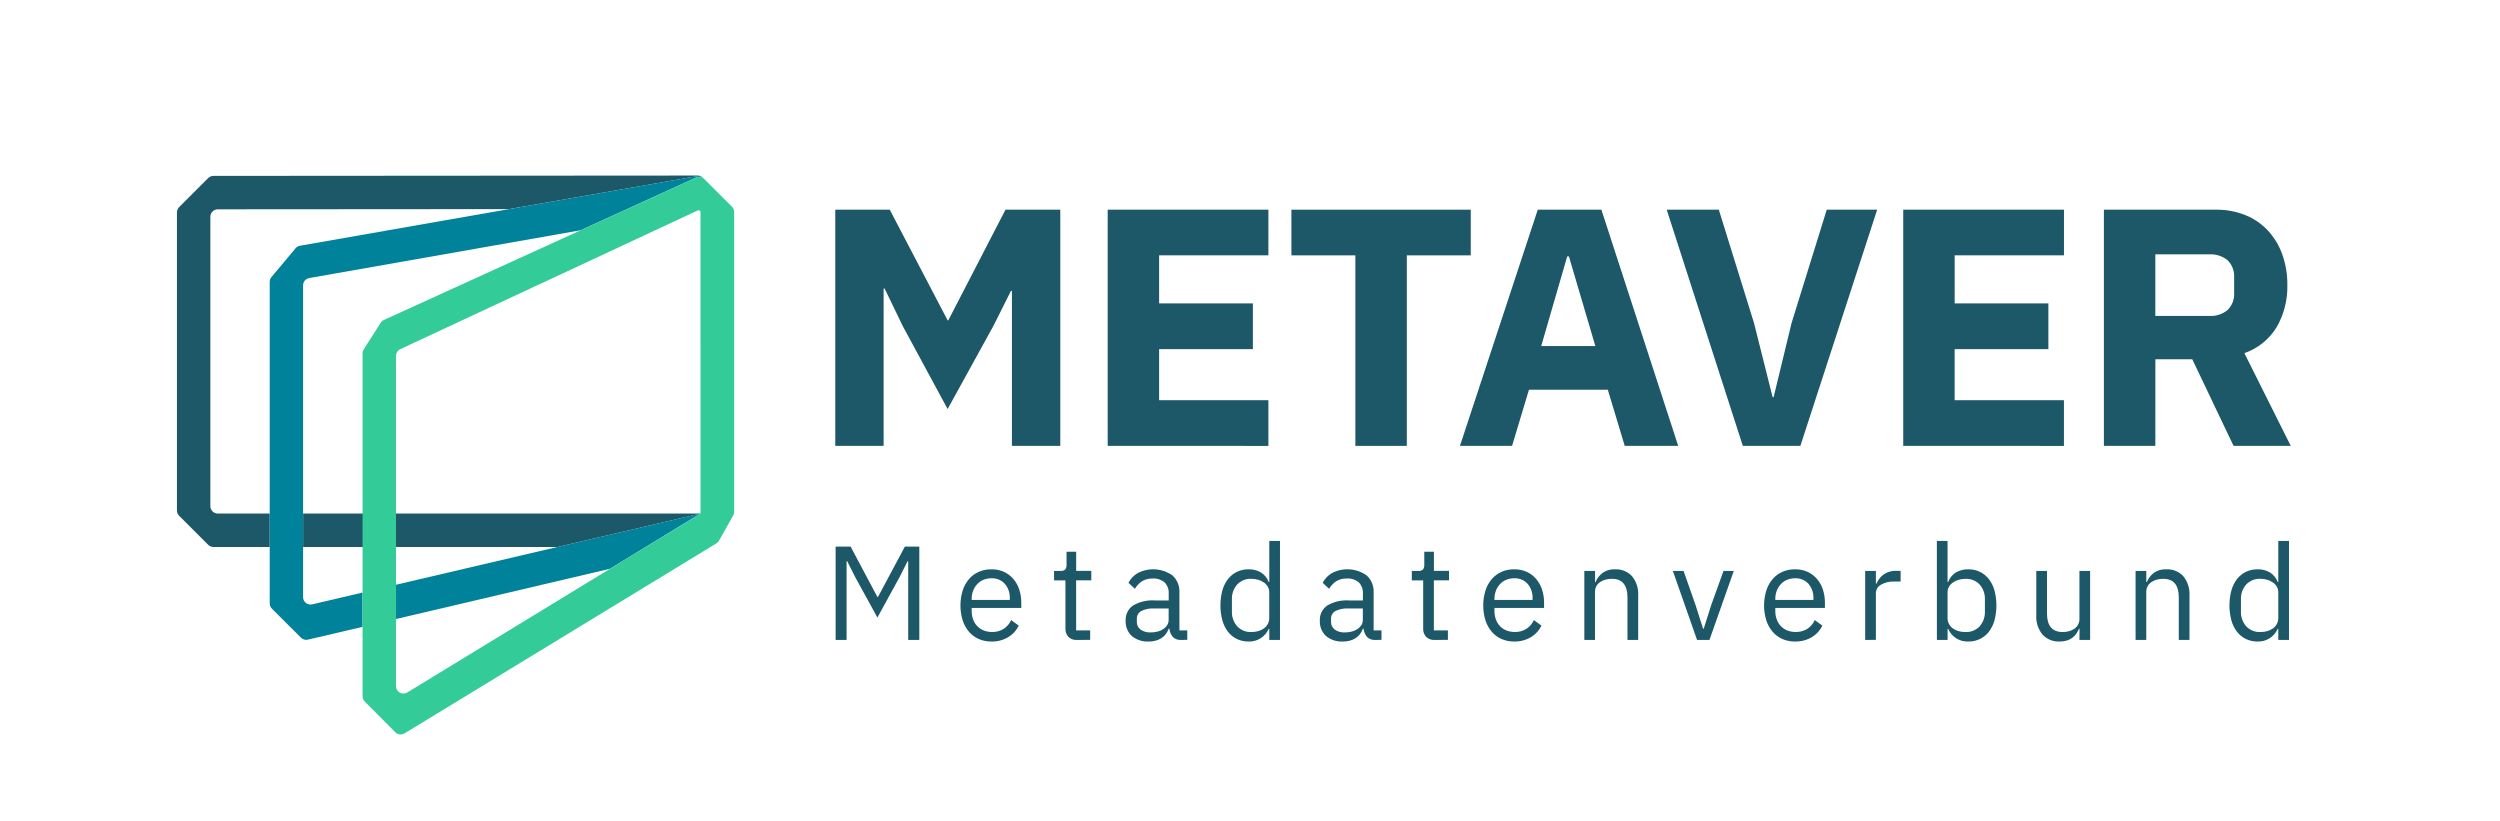
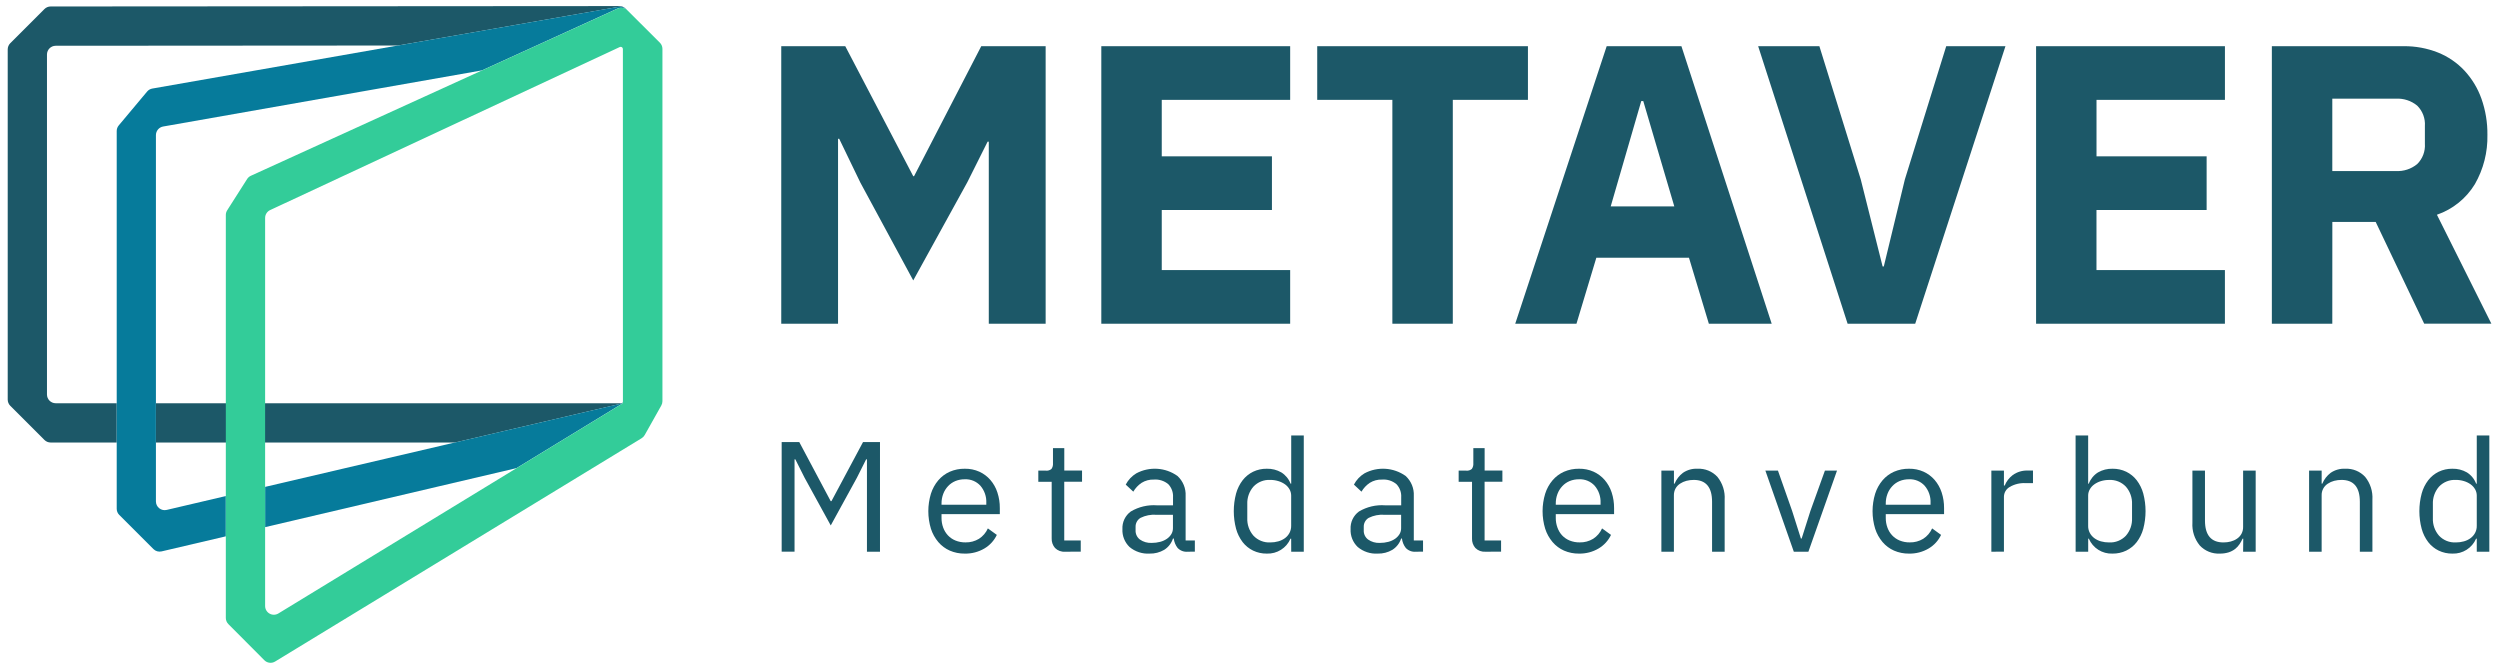
- <svg xmlns="http://www.w3.org/2000/svg" id="Logo" viewBox="0 0 190.76 62.642">
-   <path d="M53.32,39.187H23.13v2.551H42.539l10.8-2.526c.086-.029.107-.069.11-.121A.119.119,0,0,1,53.32,39.187Z" fill="#1c5868" />
-   <path d="M53.627,13.56a.565.565,0,0,0-.4-.165l-36.941.026a.57.57,0,0,0-.4.166l-2.219,2.219a.57.57,0,0,0-.166.4V38.952a.569.569,0,0,0,.166.4l2.219,2.219a.57.57,0,0,0,.4.166h4.293V39.187H16.618a.567.567,0,0,1-.567-.567V16.539a.567.567,0,0,1,.567-.567l22.223-.016,14.331-2.511a.57.57,0,0,1,.5.157l.395.392h0Z" fill="#1c5868" />
-   <path d="M53.453,39.107v-.016a.124.124,0,0,1-.015.042C53.441,39.123,53.453,39.118,53.453,39.107Z" fill="#00829b" />
-   <path d="M30.217,44.618v2.615L46.541,43.4l6.844-4.176c.022-.013.023-.041.035-.062a.175.175,0,0,1-.077.046Z" fill="#00829b" />
-   <path d="M53.67,13.6a.57.57,0,0,0-.5-.157L22.891,18.751a.563.563,0,0,0-.337.194l-1.843,2.2a.569.569,0,0,0-.132.364V46.04a.566.566,0,0,0,.166.4l2.218,2.217a.565.565,0,0,0,.53.151l4.172-.978V45.214l-3.839.9a.567.567,0,0,1-.7-.552V21.775a.568.568,0,0,1,.469-.559L44.3,17.57l8.8-4.013a.566.566,0,0,1,.634.114Z" fill="#00829b" />
-   <path d="M55.845,15.764l-2.1-2.093a.568.568,0,0,0-.635-.114L29.291,24.415a.565.565,0,0,0-.243.211l-1.294,2.031a.568.568,0,0,0-.089.3V53.13a.566.566,0,0,0,.166.4l2.336,2.345a.566.566,0,0,0,.7.084l23.8-14.5a.564.564,0,0,0,.2-.207l1.079-1.92a.563.563,0,0,0,.073-.278V16.166A.568.568,0,0,0,55.845,15.764ZM53.453,39.107a.142.142,0,0,1-.068.121L31.079,52.838a.566.566,0,0,1-.862-.483v-25.2a.566.566,0,0,1,.327-.514L53.251,16.053a.142.142,0,0,1,.2.129Z" fill="#3c9" />
-   <path d="M77.213,22.2h-.077l-1.317,2.634-3.512,6.377-3.434-6.352L67.5,22.016h-.077V34.023H63.735V16h4.157l4.415,8.443h.052L76.723,16h4.182V34.023H77.213Z" fill="#1c5868" />
-   <path d="M84.52,34.023V16H96.784v3.485H88.445v3.667H95.6v3.486H88.445v3.9h8.339v3.486Z" fill="#1c5868" />
-   <path d="M107.345,19.485V34.023H103.42V19.485H98.54V16h13.684v3.485Z" fill="#1c5868" />
-   <path d="M123.974,34.023l-1.292-4.287h-6.015l-1.291,4.287H111.4L117.338,16h4.854l5.862,18.023Zm-4.26-14.46h-.13L117.6,26.405h4.131Z" fill="#1c5868" />
-   <path d="M132.985,34.023,127.176,16h3.976l2.686,8.649,1.42,5.655h.077l1.369-5.655L139.389,16h3.847l-5.861,18.023Z" fill="#1c5868" />
-   <path d="M145.224,34.023V16h12.265v3.485h-8.34v3.667H156.3v3.486h-7.153v3.9h8.34v3.486Z" fill="#1c5868" />
-   <path d="M164.461,34.023h-3.925V16h8.547a5.877,5.877,0,0,1,2.246.413,4.823,4.823,0,0,1,1.717,1.175,5.293,5.293,0,0,1,1.1,1.82,6.8,6.8,0,0,1,.388,2.35,6.154,6.154,0,0,1-.813,3.2,4.666,4.666,0,0,1-2.466,1.988l3.537,7.075h-4.363l-3.151-6.61h-2.814Zm4.131-9.916a1.992,1.992,0,0,0,1.382-.452,1.693,1.693,0,0,0,.5-1.329V21.189a1.7,1.7,0,0,0-.5-1.329,2,2,0,0,0-1.382-.452h-4.131v4.7Z" fill="#1c5868" />
-   <path d="M69.3,42.828h-.051l-.6,1.194-1.7,3.1-1.7-3.1-.6-1.194h-.051v6h-.836V41.706h1.142l2.041,3.837h.051l2.051-3.837h1.1v7.123H69.3Z" fill="#1c5868" />
-   <path d="M75.653,48.951a2.362,2.362,0,0,1-.974-.194,2.1,2.1,0,0,1-.746-.556,2.556,2.556,0,0,1-.479-.867,3.921,3.921,0,0,1,0-2.271,2.542,2.542,0,0,1,.479-.872,2.116,2.116,0,0,1,.746-.557,2.362,2.362,0,0,1,.974-.194,2.235,2.235,0,0,1,.949.193,2.1,2.1,0,0,1,.714.535,2.364,2.364,0,0,1,.454.808A3.174,3.174,0,0,1,77.929,46v.387H74.143v.244a1.812,1.812,0,0,0,.107.628,1.49,1.49,0,0,0,.306.505,1.392,1.392,0,0,0,.49.337,1.674,1.674,0,0,0,.658.122,1.61,1.61,0,0,0,.873-.234,1.542,1.542,0,0,0,.576-.674l.582.422a2.037,2.037,0,0,1-.8.878A2.414,2.414,0,0,1,75.653,48.951Zm0-4.826a1.567,1.567,0,0,0-.612.116,1.367,1.367,0,0,0-.475.33,1.519,1.519,0,0,0-.311.5,1.727,1.727,0,0,0-.112.634v.071h2.908v-.112a1.6,1.6,0,0,0-.383-1.121A1.3,1.3,0,0,0,75.653,44.125Z" fill="#1c5868" />
-   <path d="M82.164,48.829a.834.834,0,0,1-.648-.24.89.89,0,0,1-.219-.626V44.288h-.868v-.725h.49a.476.476,0,0,0,.362-.107.555.555,0,0,0,.1-.372V42.1h.735v1.459h1.153v.725H82.113V48.1h1.071v.725Z" fill="#1c5868" />
-   <path d="M90.134,48.829a.8.8,0,0,1-.659-.245,1.225,1.225,0,0,1-.25-.613h-.051a1.369,1.369,0,0,1-.571.736,1.78,1.78,0,0,1-.949.244,1.853,1.853,0,0,1-1.3-.428,1.508,1.508,0,0,1-.463-1.164,1.329,1.329,0,0,1,.545-1.143,2.908,2.908,0,0,1,1.7-.4h1.041V45.3a1.135,1.135,0,0,0-.306-.856,1.307,1.307,0,0,0-.939-.3,1.413,1.413,0,0,0-.8.214,1.758,1.758,0,0,0-.535.571l-.491-.459a1.861,1.861,0,0,1,.684-.729,2.543,2.543,0,0,1,2.674.167,1.647,1.647,0,0,1,.531,1.3V48.1h.6v.725Zm-2.348-.572a2.1,2.1,0,0,0,.562-.071,1.4,1.4,0,0,0,.438-.2,1,1,0,0,0,.286-.307.728.728,0,0,0,.1-.377V46.43H88.093a1.985,1.985,0,0,0-1.026.2.662.662,0,0,0-.322.592v.215a.714.714,0,0,0,.281.6A1.223,1.223,0,0,0,87.786,48.257Z" fill="#1c5868" />
-   <path d="M96.849,47.981h-.042a1.608,1.608,0,0,1-1.541.97,2,2,0,0,1-.887-.194,1.918,1.918,0,0,1-.679-.55,2.543,2.543,0,0,1-.429-.869,4.484,4.484,0,0,1,0-2.285,2.529,2.529,0,0,1,.429-.868,1.943,1.943,0,0,1,.679-.551,2,2,0,0,1,.887-.194,1.793,1.793,0,0,1,.944.238,1.48,1.48,0,0,1,.6.733h.042V41.277h.816v7.552h-.816Zm-1.358.245a1.886,1.886,0,0,0,.525-.071,1.338,1.338,0,0,0,.434-.21,1.018,1.018,0,0,0,.291-.339.954.954,0,0,0,.108-.456V45.18a.819.819,0,0,0-.108-.405,1,1,0,0,0-.291-.322,1.5,1.5,0,0,0-.434-.211,1.782,1.782,0,0,0-.525-.076A1.4,1.4,0,0,0,94.4,44.6a1.631,1.631,0,0,0-.4,1.144v.9a1.631,1.631,0,0,0,.4,1.144A1.4,1.4,0,0,0,95.491,48.226Z" fill="#1c5868" />
-   <path d="M104.951,48.829a.8.8,0,0,1-.658-.245,1.216,1.216,0,0,1-.25-.613h-.051a1.37,1.37,0,0,1-.572.736,1.774,1.774,0,0,1-.948.244,1.849,1.849,0,0,1-1.3-.428,1.505,1.505,0,0,1-.464-1.164,1.33,1.33,0,0,1,.546-1.143,2.9,2.9,0,0,1,1.7-.4h1.041V45.3a1.132,1.132,0,0,0-.307-.856,1.3,1.3,0,0,0-.938-.3,1.416,1.416,0,0,0-.8.214,1.769,1.769,0,0,0-.535.571l-.49-.459a1.858,1.858,0,0,1,.683-.729,2.544,2.544,0,0,1,2.674.167,1.647,1.647,0,0,1,.531,1.3V48.1h.6v.725Zm-2.348-.572a2.108,2.108,0,0,0,.562-.071,1.385,1.385,0,0,0,.438-.2,1.015,1.015,0,0,0,.287-.307.728.728,0,0,0,.1-.377V46.43H102.91a1.98,1.98,0,0,0-1.025.2.66.66,0,0,0-.322.592v.215a.711.711,0,0,0,.281.6A1.218,1.218,0,0,0,102.6,48.257Z" fill="#1c5868" />
-   <path d="M109.461,48.829a.836.836,0,0,1-.648-.24.89.89,0,0,1-.219-.626V44.288h-.868v-.725h.491a.479.479,0,0,0,.362-.107.561.561,0,0,0,.1-.372V42.1h.734v1.459h1.153v.725H109.41V48.1h1.071v.725Z" fill="#1c5868" />
-   <path d="M115.543,48.951a2.362,2.362,0,0,1-.974-.194,2.081,2.081,0,0,1-.745-.556,2.522,2.522,0,0,1-.479-.867,3.9,3.9,0,0,1,0-2.271,2.509,2.509,0,0,1,.479-.872,2.1,2.1,0,0,1,.745-.557,2.362,2.362,0,0,1,.974-.194,2.232,2.232,0,0,1,.949.193,2.107,2.107,0,0,1,.715.535,2.381,2.381,0,0,1,.454.808A3.2,3.2,0,0,1,117.819,46v.387h-3.786v.244a1.767,1.767,0,0,0,.108.628,1.456,1.456,0,0,0,.3.505,1.392,1.392,0,0,0,.49.337,1.676,1.676,0,0,0,.659.122,1.6,1.6,0,0,0,.872-.234,1.55,1.55,0,0,0,.577-.674l.581.422a2.043,2.043,0,0,1-.8.878A2.411,2.411,0,0,1,115.543,48.951Zm0-4.826a1.571,1.571,0,0,0-.612.116,1.354,1.354,0,0,0-.474.33,1.522,1.522,0,0,0-.312.5,1.727,1.727,0,0,0-.112.634v.071h2.908v-.112a1.6,1.6,0,0,0-.383-1.121A1.3,1.3,0,0,0,115.543,44.125Z" fill="#1c5868" />
-   <path d="M120.891,48.829V43.563h.816v.848h.041a1.7,1.7,0,0,1,.546-.707,1.537,1.537,0,0,1,.944-.264,1.654,1.654,0,0,1,1.291.526A2.141,2.141,0,0,1,125,45.451v3.378h-.817V45.586q0-1.42-1.193-1.42a1.88,1.88,0,0,0-.475.06,1.372,1.372,0,0,0-.413.185.911.911,0,0,0-.291.311.9.9,0,0,0-.107.446v3.661Z" fill="#1c5868" />
-   <path d="M129.492,48.829l-1.847-5.266h.817l.919,2.612.571,1.8H130l.571-1.8.94-2.612h.785l-1.858,5.266Z" fill="#1c5868" />
-   <path d="M136.973,48.951a2.362,2.362,0,0,1-.974-.194,2.081,2.081,0,0,1-.745-.556,2.541,2.541,0,0,1-.48-.867,3.9,3.9,0,0,1,0-2.271,2.527,2.527,0,0,1,.48-.872,2.1,2.1,0,0,1,.745-.557,2.362,2.362,0,0,1,.974-.194,2.235,2.235,0,0,1,.949.193,2.117,2.117,0,0,1,.715.535,2.4,2.4,0,0,1,.454.808A3.2,3.2,0,0,1,139.249,46v.387h-3.786v.244a1.789,1.789,0,0,0,.107.628,1.459,1.459,0,0,0,.306.505,1.392,1.392,0,0,0,.49.337,1.671,1.671,0,0,0,.658.122,1.6,1.6,0,0,0,.872-.234,1.552,1.552,0,0,0,.578-.674l.581.422a2.043,2.043,0,0,1-.8.878A2.414,2.414,0,0,1,136.973,48.951Zm0-4.826a1.579,1.579,0,0,0-.613.116,1.35,1.35,0,0,0-.473.33,1.505,1.505,0,0,0-.312.5,1.727,1.727,0,0,0-.112.634v.071h2.908v-.112a1.6,1.6,0,0,0-.383-1.121A1.3,1.3,0,0,0,136.973,44.125Z" fill="#1c5868" />
-   <path d="M142.32,48.829V43.563h.817v.97h.05a1.6,1.6,0,0,1,.511-.674,1.57,1.57,0,0,1,1.01-.3h.316v.816h-.479a1.835,1.835,0,0,0-1.035.25.737.737,0,0,0-.373.628v3.572Z" fill="#1c5868" />
-   <path d="M147.79,41.277h.816v3.134h.041a1.48,1.48,0,0,1,.6-.733,1.8,1.8,0,0,1,.944-.238,2.005,2.005,0,0,1,.888.194,1.952,1.952,0,0,1,.679.551,2.527,2.527,0,0,1,.428.868,4.484,4.484,0,0,1,0,2.285,2.541,2.541,0,0,1-.428.869,1.927,1.927,0,0,1-.679.55,2.005,2.005,0,0,1-.888.194,1.6,1.6,0,0,1-1.541-.97h-.041v.848h-.816Zm2.174,6.949a1.4,1.4,0,0,0,1.092-.435,1.631,1.631,0,0,0,.4-1.144v-.9a1.631,1.631,0,0,0-.4-1.144,1.4,1.4,0,0,0-1.092-.435,1.784,1.784,0,0,0-.526.076,1.468,1.468,0,0,0-.433.211,1,1,0,0,0-.291.322.808.808,0,0,0-.108.405v1.97a.943.943,0,0,0,.108.456,1.018,1.018,0,0,0,.291.339,1.313,1.313,0,0,0,.433.21A1.888,1.888,0,0,0,149.964,48.226Z" fill="#1c5868" />
-   <path d="M158.678,47.981h-.041a2.506,2.506,0,0,1-.2.359,1.347,1.347,0,0,1-.291.313,1.383,1.383,0,0,1-.419.218,1.848,1.848,0,0,1-.571.08,1.667,1.667,0,0,1-1.3-.526,2.122,2.122,0,0,1-.479-1.484V43.563h.816v3.242q0,1.421,1.2,1.421a1.83,1.83,0,0,0,.475-.06,1.311,1.311,0,0,0,.408-.185.926.926,0,0,0,.285-.312.9.9,0,0,0,.108-.455V43.563h.816v5.266h-.816Z" fill="#1c5868" />
-   <path d="M162.954,48.829V43.563h.816v.848h.041a1.709,1.709,0,0,1,.546-.707,1.54,1.54,0,0,1,.945-.264,1.655,1.655,0,0,1,1.291.526,2.146,2.146,0,0,1,.473,1.485v3.378h-.816V45.586q0-1.42-1.193-1.42a1.868,1.868,0,0,0-.475.06,1.372,1.372,0,0,0-.413.185.869.869,0,0,0-.4.757v3.661Z" fill="#1c5868" />
-   <path d="M173.843,47.981H173.8a1.61,1.61,0,0,1-1.541.97,2,2,0,0,1-.888-.194,1.918,1.918,0,0,1-.679-.55,2.523,2.523,0,0,1-.428-.869,4.455,4.455,0,0,1,0-2.285,2.51,2.51,0,0,1,.428-.868,1.943,1.943,0,0,1,.679-.551,2,2,0,0,1,.888-.194,1.792,1.792,0,0,1,.943.238,1.482,1.482,0,0,1,.6.733h.041V41.277h.816v7.552h-.816Zm-1.358.245a1.893,1.893,0,0,0,.526-.071,1.313,1.313,0,0,0,.433-.21,1.03,1.03,0,0,0,.291-.339.943.943,0,0,0,.108-.456V45.18a.808.808,0,0,0-.108-.405,1.014,1.014,0,0,0-.291-.322,1.468,1.468,0,0,0-.433-.211,1.789,1.789,0,0,0-.526-.076,1.4,1.4,0,0,0-1.092.435,1.631,1.631,0,0,0-.4,1.144v.9a1.631,1.631,0,0,0,.4,1.144A1.4,1.4,0,0,0,172.485,48.226Z" fill="#1c5868" />
+ <svg xmlns="http://www.w3.org/2000/svg" width="225px" height="60px" viewBox="0 0 225 60" version="1.1">
+   <g id="assets/images/metaver/svg-raw/logos/logo-metaver" stroke="none" stroke-width="1" fill="none" fill-rule="evenodd">
+     <g id="Logo_Metaver_RGB_Farbig" fill-rule="nonzero">
+       <path d="M55.879,36.292 L14.039,36.292 L14.039,39.827 L40.937,39.827 L55.905,36.327 C56.024,36.286 56.053,36.231 56.057,36.159 C56.041,36.243 55.964,36.301 55.879,36.292 Z" id="Path" fill="#1C5868" />
+       <path d="M56.304,0.776 C56.157,0.629 55.958,0.547 55.75,0.547 L4.554,0.583 C4.346,0.584 4.147,0.667 4,0.814 L0.924,3.889 C0.778,4.036 0.695,4.235 0.694,4.443 L0.694,35.966 C0.695,36.174 0.778,36.373 0.924,36.521 L4,39.596 C4.147,39.743 4.346,39.825 4.554,39.826 L10.504,39.826 L10.504,36.292 L5.014,36.292 C4.58,36.292 4.228,35.94 4.228,35.506 L4.228,4.905 C4.228,4.471 4.58,4.119 5.014,4.119 L35.813,4.097 L55.674,0.617 C55.926,0.572 56.185,0.654 56.366,0.834 L56.914,1.378 L56.914,1.378 L56.304,0.776 Z" id="Path" fill="#1C5868" />
+       <path d="M56.063,36.181 L56.063,36.159 C56.06,36.179 56.053,36.199 56.042,36.217 C56.046,36.203 56.063,36.196 56.063,36.181 Z" id="Path" fill="#00829B" />
+       <path d="M23.861,43.819 L23.861,47.443 L46.484,42.131 L55.969,36.343 C55.999,36.325 56.001,36.286 56.017,36.257 C55.988,36.288 55.951,36.31 55.911,36.321 L23.861,43.819 Z" id="Path" fill="#067B9B" />
+       <path d="M56.364,0.832 C56.182,0.651 55.923,0.57 55.671,0.614 L13.708,7.97 C13.525,8.002 13.36,8.097 13.241,8.239 L10.687,11.288 C10.568,11.43 10.504,11.608 10.504,11.792 L10.504,45.789 C10.504,45.997 10.586,46.197 10.734,46.344 L13.808,49.416 C13.999,49.609 14.277,49.688 14.542,49.626 L20.324,48.27 L20.324,44.645 L15.004,45.892 C14.769,45.949 14.522,45.894 14.333,45.745 C14.143,45.596 14.033,45.368 14.033,45.127 L14.033,12.161 C14.034,11.779 14.308,11.453 14.683,11.386 L43.378,6.333 L55.574,0.772 C55.871,0.637 56.221,0.699 56.452,0.93 L56.364,0.832 Z" id="Path" fill="#067B9B" />
+       <path d="M59.378,3.831 L56.468,0.93 C56.236,0.7 55.885,0.637 55.588,0.772 L22.577,15.82 C22.439,15.883 22.322,15.984 22.241,16.112 L20.447,18.927 C20.368,19.051 20.325,19.195 20.324,19.343 L20.324,55.615 C20.324,55.823 20.407,56.023 20.554,56.17 L23.791,59.42 C24.048,59.68 24.451,59.728 24.762,59.536 L57.745,39.441 C57.861,39.371 57.957,39.272 58.023,39.154 L59.518,36.493 C59.584,36.375 59.619,36.243 59.619,36.108 L59.619,4.388 C59.616,4.177 59.53,3.977 59.378,3.831 Z M56.063,36.181 C56.063,36.25 56.027,36.313 55.969,36.349 L25.055,55.211 C24.813,55.359 24.51,55.365 24.262,55.226 C24.014,55.087 23.861,54.825 23.861,54.541 L23.861,19.617 C23.86,19.312 24.037,19.034 24.314,18.905 L55.783,4.231 C55.844,4.204 55.914,4.209 55.97,4.245 C56.026,4.281 56.06,4.343 56.06,4.41 L56.063,36.181 Z" id="Shape" fill="#33CC99" />
+       <polygon id="Path" fill="#1C5868" points="88.991 12.75 88.885 12.75 87.06 16.4 82.192 25.238 77.433 16.435 75.53 12.495 75.424 12.495 75.424 29.135 70.313 29.135 70.313 4.158 76.074 4.158 82.192 15.859 82.264 15.859 88.312 4.158 94.108 4.158 94.108 29.135 88.991 29.135" />
+       <polygon id="Path" fill="#1C5868" points="99.118 29.135 99.118 4.158 116.115 4.158 116.115 8.987 104.558 8.987 104.558 14.069 114.474 14.069 114.474 18.901 104.558 18.901 104.558 24.306 116.115 24.306 116.115 29.137" />
+       <polygon id="Path" fill="#1C5868" points="130.752 8.987 130.752 29.135 125.313 29.135 125.313 8.987 118.55 8.987 118.55 4.158 137.514 4.158 137.514 8.987" />
+       <path d="M153.797,29.135 L152.007,23.194 L143.671,23.194 L141.882,29.135 L136.371,29.135 L144.601,4.158 L151.328,4.158 L159.452,29.135 L153.797,29.135 Z M147.894,9.096 L147.714,9.096 L144.963,18.578 L150.688,18.578 L147.894,9.096 Z" id="Shape" fill="#1C5868" />
+       <polygon id="Path" fill="#1C5868" points="166.285 29.135 158.234 4.158 163.744 4.158 167.467 16.144 169.435 23.981 169.542 23.981 171.439 16.144 175.16 4.158 180.491 4.158 172.369 29.135" />
+       <polygon id="Path" fill="#1C5868" points="183.247 29.135 183.247 4.158 200.244 4.158 200.244 8.987 188.686 8.987 188.686 14.069 198.597 14.069 198.597 18.901 188.683 18.901 188.683 24.306 200.242 24.306 200.242 29.137" />
+       <path d="M209.907,29.135 L204.467,29.135 L204.467,4.158 L216.312,4.158 C217.377,4.143 218.435,4.338 219.425,4.73 C220.327,5.093 221.139,5.649 221.804,6.358 C222.478,7.087 222.997,7.945 223.329,8.881 C223.698,9.926 223.88,11.029 223.867,12.138 C223.902,13.691 223.512,15.224 222.74,16.572 C221.957,17.861 220.748,18.836 219.322,19.327 L224.224,29.133 L218.178,29.133 L213.811,19.972 L209.911,19.972 L209.907,29.135 Z M215.632,15.393 C216.326,15.433 217.01,15.209 217.547,14.767 C218.037,14.284 218.29,13.611 218.24,12.925 L218.24,11.349 C218.289,10.663 218.036,9.991 217.547,9.507 C217.01,9.065 216.326,8.842 215.632,8.881 L209.907,8.881 L209.907,15.394 L215.632,15.393 Z" id="Shape" fill="#1C5868" />
+       <polygon id="Path" fill="#1C5868" points="78.025 41.338 77.954 41.338 77.123 42.993 74.767 47.289 72.411 42.993 71.579 41.338 71.509 41.338 71.509 49.653 70.35 49.653 70.35 39.783 71.933 39.783 74.761 45.101 74.832 45.101 77.674 39.783 79.199 39.783 79.199 49.655 78.025 49.655" />
+       <path d="M86.83,49.824 C86.366,49.831 85.905,49.739 85.48,49.555 C85.082,49.379 84.728,49.115 84.446,48.784 C84.148,48.431 83.923,48.023 83.782,47.583 C83.471,46.557 83.471,45.462 83.782,44.435 C83.921,43.993 84.147,43.582 84.446,43.227 C84.729,42.896 85.082,42.632 85.48,42.455 C85.905,42.271 86.366,42.179 86.83,42.186 C87.282,42.178 87.731,42.269 88.145,42.454 C88.524,42.627 88.861,42.88 89.134,43.195 C89.416,43.523 89.63,43.904 89.763,44.315 C89.914,44.773 89.989,45.252 89.984,45.734 L89.984,46.27 L84.737,46.27 L84.737,46.609 C84.734,46.905 84.785,47.2 84.885,47.479 C84.978,47.738 85.123,47.976 85.309,48.179 C85.499,48.381 85.731,48.541 85.988,48.646 C86.278,48.763 86.588,48.82 86.9,48.815 C87.326,48.824 87.746,48.712 88.11,48.491 C88.462,48.264 88.739,47.939 88.908,47.556 L89.715,48.141 C89.474,48.648 89.088,49.072 88.606,49.358 C88.069,49.676 87.454,49.837 86.83,49.824 Z M86.83,43.135 C86.539,43.132 86.25,43.186 85.981,43.296 C85.732,43.4 85.507,43.556 85.323,43.754 C85.136,43.954 84.989,44.19 84.892,44.447 C84.786,44.727 84.733,45.025 84.737,45.325 L84.737,45.424 L88.767,45.424 L88.767,45.268 C88.795,44.702 88.605,44.146 88.236,43.715 C87.876,43.323 87.361,43.111 86.83,43.135 L86.83,43.135 Z" id="Shape" fill="#1C5868" />
+       <path d="M95.853,49.655 C95.52,49.679 95.192,49.558 94.955,49.322 C94.746,49.083 94.637,48.772 94.651,48.455 L94.651,43.361 L93.448,43.361 L93.448,42.357 L94.128,42.357 C94.308,42.378 94.49,42.325 94.629,42.208 C94.736,42.059 94.785,41.876 94.768,41.693 L94.768,40.329 L95.786,40.329 L95.786,42.351 L97.384,42.351 L97.384,43.356 L95.782,43.356 L95.782,48.644 L97.267,48.644 L97.267,49.649 L95.853,49.655 Z" id="Path" fill="#1C5868" />
+       <path d="M106.898,49.655 C106.558,49.689 106.221,49.563 105.985,49.315 C105.794,49.069 105.674,48.775 105.639,48.466 L105.568,48.466 C105.432,48.888 105.152,49.249 104.777,49.486 C104.379,49.719 103.923,49.836 103.461,49.824 C102.807,49.863 102.163,49.651 101.66,49.231 C101.222,48.811 100.988,48.223 101.018,47.617 C100.986,46.996 101.27,46.4 101.773,46.033 C102.483,45.612 103.306,45.418 104.129,45.479 L105.572,45.479 L105.572,44.764 C105.602,44.327 105.449,43.897 105.148,43.578 C104.785,43.274 104.318,43.125 103.847,43.162 C103.456,43.148 103.07,43.251 102.738,43.458 C102.435,43.663 102.181,43.934 101.997,44.25 L101.316,43.614 C101.534,43.197 101.862,42.847 102.264,42.603 C103.443,41.971 104.879,42.06 105.97,42.835 C106.472,43.295 106.742,43.956 106.706,44.636 L106.706,48.644 L107.537,48.644 L107.537,49.649 L106.898,49.655 Z M103.644,48.862 C103.907,48.864 104.169,48.831 104.423,48.764 C104.64,48.707 104.845,48.613 105.03,48.486 C105.191,48.374 105.326,48.229 105.427,48.061 C105.519,47.903 105.567,47.722 105.565,47.538 L105.565,46.33 L104.07,46.33 C103.58,46.294 103.089,46.389 102.648,46.607 C102.361,46.779 102.19,47.093 102.202,47.428 L102.202,47.726 C102.187,48.05 102.333,48.361 102.591,48.557 C102.899,48.773 103.269,48.88 103.644,48.862 L103.644,48.862 Z" id="Shape" fill="#1C5868" />
+       <path d="M116.205,48.479 L116.146,48.479 C115.781,49.326 114.932,49.861 114.011,49.824 C113.586,49.83 113.165,49.738 112.781,49.555 C112.413,49.377 112.091,49.116 111.84,48.793 C111.567,48.433 111.365,48.024 111.246,47.588 C110.972,46.55 110.972,45.459 111.246,44.422 C111.365,43.986 111.567,43.578 111.84,43.219 C112.092,42.896 112.414,42.635 112.781,42.455 C113.165,42.272 113.586,42.18 114.011,42.186 C114.469,42.173 114.922,42.288 115.319,42.516 C115.7,42.754 115.992,43.111 116.151,43.532 L116.209,43.532 L116.209,39.189 L117.34,39.189 L117.34,49.655 L116.209,49.655 L116.205,48.479 Z M114.323,48.819 C114.569,48.821 114.813,48.787 115.05,48.721 C115.267,48.661 115.47,48.562 115.652,48.43 C115.819,48.305 115.957,48.144 116.055,47.96 C116.157,47.765 116.208,47.548 116.205,47.328 L116.205,44.598 C116.204,44.401 116.153,44.207 116.055,44.036 C115.955,43.86 115.817,43.708 115.652,43.59 C115.468,43.461 115.265,43.362 115.05,43.298 C114.814,43.226 114.569,43.191 114.323,43.192 C113.755,43.162 113.202,43.381 112.811,43.794 C112.429,44.231 112.231,44.799 112.256,45.379 L112.256,46.627 C112.231,47.207 112.429,47.774 112.811,48.212 C113.201,48.626 113.754,48.848 114.323,48.819 Z" id="Shape" fill="#1C5868" />
+       <path d="M127.433,49.655 C127.093,49.688 126.757,49.563 126.521,49.315 C126.329,49.069 126.209,48.775 126.175,48.466 L126.104,48.466 C125.967,48.888 125.687,49.249 125.311,49.486 C124.914,49.719 124.458,49.836 123.997,49.824 C123.343,49.864 122.698,49.651 122.196,49.231 C121.757,48.812 121.522,48.223 121.553,47.617 C121.521,46.995 121.806,46.4 122.309,46.033 C123.019,45.611 123.842,45.417 124.665,45.479 L126.108,45.479 L126.108,44.764 C126.138,44.326 125.984,43.896 125.683,43.578 C125.321,43.274 124.854,43.125 124.383,43.162 C123.992,43.148 123.606,43.251 123.274,43.458 C122.971,43.664 122.718,43.934 122.533,44.25 L121.853,43.614 C122.071,43.197 122.398,42.847 122.8,42.603 C123.979,41.971 125.415,42.061 126.506,42.835 C127.008,43.295 127.278,43.956 127.242,44.636 L127.242,48.644 L128.073,48.644 L128.073,49.649 L127.433,49.655 Z M124.179,48.862 C124.442,48.864 124.704,48.831 124.958,48.764 C125.175,48.707 125.38,48.614 125.565,48.486 C125.726,48.374 125.861,48.229 125.963,48.061 C126.055,47.903 126.103,47.722 126.101,47.538 L126.101,46.33 L124.604,46.33 C124.115,46.294 123.624,46.389 123.184,46.607 C122.896,46.778 122.725,47.093 122.738,47.428 L122.738,47.726 C122.722,48.05 122.868,48.361 123.127,48.557 C123.433,48.772 123.801,48.879 124.175,48.862 L124.179,48.862 Z" id="Shape" fill="#1C5868" />
+       <path d="M133.683,49.655 C133.35,49.678 133.023,49.557 132.785,49.322 C132.576,49.083 132.467,48.772 132.482,48.455 L132.482,43.361 L131.279,43.361 L131.279,42.357 L131.959,42.357 C132.14,42.378 132.321,42.324 132.461,42.208 C132.567,42.058 132.616,41.876 132.6,41.693 L132.6,40.329 L133.617,40.329 L133.617,42.351 L135.215,42.351 L135.215,43.356 L133.613,43.356 L133.613,48.644 L135.097,48.644 L135.097,49.649 L133.683,49.655 Z" id="Path" fill="#1C5868" />
+       <path d="M142.112,49.824 C141.648,49.831 141.188,49.739 140.762,49.555 C140.365,49.379 140.012,49.116 139.73,48.784 C139.431,48.432 139.206,48.023 139.066,47.583 C138.754,46.557 138.754,45.461 139.066,44.435 C139.204,43.992 139.43,43.581 139.73,43.227 C140.012,42.896 140.365,42.632 140.762,42.455 C141.188,42.271 141.648,42.179 142.112,42.186 C142.565,42.178 143.014,42.269 143.427,42.454 C143.807,42.627 144.145,42.88 144.418,43.195 C144.699,43.524 144.913,43.904 145.048,44.315 C145.197,44.773 145.271,45.252 145.267,45.734 L145.267,46.27 L140.02,46.27 L140.02,46.609 C140.016,46.905 140.067,47.2 140.169,47.479 C140.259,47.738 140.4,47.976 140.585,48.179 C140.775,48.381 141.007,48.541 141.264,48.646 C141.554,48.763 141.865,48.821 142.177,48.815 C142.603,48.825 143.023,48.712 143.386,48.491 C143.738,48.264 144.016,47.939 144.186,47.556 L144.991,48.141 C144.75,48.648 144.364,49.071 143.882,49.358 C143.347,49.675 142.734,49.836 142.112,49.824 Z M142.112,43.135 C141.822,43.132 141.533,43.187 141.264,43.296 C141.015,43.4 140.791,43.556 140.607,43.754 C140.419,43.954 140.272,44.19 140.175,44.447 C140.068,44.727 140.016,45.025 140.02,45.325 L140.02,45.424 L144.05,45.424 L144.05,45.268 C144.078,44.702 143.888,44.146 143.519,43.715 C143.159,43.323 142.644,43.111 142.112,43.135 L142.112,43.135 Z" id="Shape" fill="#1C5868" />
+       <path d="M149.524,49.655 L149.524,42.357 L150.655,42.357 L150.655,43.532 L150.712,43.532 C150.872,43.144 151.133,42.805 151.468,42.552 C151.853,42.291 152.312,42.162 152.777,42.186 C153.451,42.154 154.106,42.42 154.566,42.915 C155.034,43.495 155.267,44.23 155.219,44.973 L155.219,49.655 L154.086,49.655 L154.086,45.16 C154.086,43.848 153.535,43.192 152.433,43.192 C152.211,43.192 151.99,43.22 151.775,43.275 C151.571,43.329 151.378,43.415 151.202,43.532 C151.036,43.642 150.897,43.789 150.799,43.963 C150.697,44.153 150.646,44.366 150.651,44.581 L150.651,49.655 L149.524,49.655 Z" id="Path" fill="#1C5868" />
+       <polygon id="Path" fill="#1C5868" points="161.444 49.655 158.884 42.357 160.016 42.357 161.29 45.977 162.081 48.471 162.148 48.471 162.939 45.977 164.242 42.357 165.33 42.357 162.755 49.655" />
+       <path d="M171.812,49.824 C171.348,49.831 170.888,49.739 170.462,49.555 C170.064,49.379 169.711,49.116 169.429,48.784 C169.131,48.431 168.905,48.023 168.764,47.583 C168.452,46.557 168.452,45.461 168.764,44.435 C168.904,43.993 169.13,43.582 169.429,43.227 C169.711,42.896 170.064,42.632 170.462,42.455 C170.888,42.271 171.348,42.179 171.812,42.186 C172.264,42.178 172.713,42.269 173.127,42.454 C173.506,42.628 173.844,42.88 174.118,43.195 C174.398,43.524 174.612,43.904 174.747,44.315 C174.897,44.773 174.97,45.252 174.966,45.734 L174.966,46.27 L169.719,46.27 L169.719,46.609 C169.716,46.905 169.766,47.2 169.867,47.479 C169.959,47.739 170.104,47.977 170.291,48.179 C170.481,48.381 170.713,48.541 170.97,48.646 C171.26,48.763 171.57,48.821 171.882,48.815 C172.308,48.825 172.727,48.712 173.091,48.491 C173.443,48.264 173.721,47.939 173.892,47.556 L174.697,48.141 C174.456,48.648 174.07,49.071 173.588,49.358 C173.051,49.676 172.436,49.837 171.812,49.824 Z M171.812,43.135 C171.521,43.132 171.232,43.187 170.962,43.296 C170.713,43.4 170.49,43.556 170.307,43.754 C170.118,43.954 169.971,44.189 169.874,44.447 C169.768,44.727 169.715,45.025 169.719,45.325 L169.719,45.424 L173.749,45.424 L173.749,45.268 C173.777,44.702 173.587,44.146 173.218,43.715 C172.858,43.323 172.343,43.111 171.812,43.135 L171.812,43.135 Z" id="Shape" fill="#1C5868" />
+       <path d="M179.222,49.655 L179.222,42.357 L180.354,42.357 L180.354,43.701 L180.423,43.701 C180.571,43.332 180.816,43.009 181.132,42.767 C181.536,42.471 182.031,42.324 182.531,42.351 L182.969,42.351 L182.969,43.482 L182.306,43.482 C181.804,43.453 181.305,43.574 180.871,43.828 C180.557,44.007 180.361,44.338 180.354,44.699 L180.354,49.649 L179.222,49.655 Z" id="Path" fill="#1C5868" />
+       <path d="M186.803,39.189 L187.934,39.189 L187.934,43.532 L187.99,43.532 C188.149,43.111 188.441,42.754 188.822,42.516 C189.219,42.288 189.672,42.174 190.13,42.186 C190.556,42.18 190.977,42.272 191.361,42.455 C191.728,42.635 192.05,42.896 192.302,43.219 C192.575,43.578 192.777,43.986 192.895,44.422 C193.168,45.459 193.168,46.55 192.895,47.588 C192.776,48.024 192.575,48.433 192.302,48.793 C192.051,49.115 191.729,49.376 191.361,49.555 C190.977,49.738 190.556,49.83 190.13,49.824 C189.208,49.864 188.357,49.328 187.995,48.479 L187.938,48.479 L187.938,49.655 L186.807,49.655 L186.803,39.189 Z M189.816,48.819 C190.384,48.85 190.937,48.629 191.329,48.216 C191.711,47.778 191.909,47.211 191.883,46.631 L191.883,45.383 C191.909,44.803 191.711,44.236 191.329,43.798 C190.937,43.385 190.384,43.164 189.816,43.195 C189.569,43.194 189.323,43.229 189.087,43.3 C188.872,43.364 188.669,43.463 188.487,43.593 C188.321,43.71 188.183,43.863 188.083,44.039 C187.985,44.21 187.933,44.403 187.934,44.6 L187.934,47.331 C187.929,47.55 187.981,47.768 188.083,47.963 C188.181,48.147 188.319,48.308 188.487,48.432 C188.667,48.565 188.87,48.664 189.087,48.723 C189.324,48.789 189.569,48.822 189.816,48.819 Z" id="Shape" fill="#1C5868" />
+       <path d="M201.892,48.479 L201.835,48.479 C201.757,48.653 201.664,48.819 201.558,48.977 C201.448,49.142 201.312,49.289 201.155,49.411 C200.98,49.544 200.784,49.646 200.574,49.713 C200.318,49.791 200.051,49.828 199.783,49.824 C199.104,49.857 198.445,49.591 197.981,49.095 C197.507,48.518 197.27,47.783 197.317,47.038 L197.317,42.357 L198.448,42.357 L198.448,46.85 C198.448,48.163 199.003,48.819 200.111,48.819 C200.333,48.82 200.555,48.792 200.77,48.736 C200.971,48.683 201.163,48.597 201.335,48.479 C201.498,48.368 201.633,48.22 201.73,48.047 C201.835,47.854 201.886,47.636 201.88,47.416 L201.88,42.357 L203.011,42.357 L203.011,49.655 L201.88,49.655 L201.892,48.479 Z" id="Path" fill="#1C5868" />
+       <path d="M207.818,49.655 L207.818,42.357 L208.949,42.357 L208.949,43.532 L209.006,43.532 C209.167,43.144 209.428,42.806 209.763,42.552 C210.148,42.291 210.607,42.162 211.072,42.186 C211.747,42.154 212.401,42.421 212.861,42.915 C213.33,43.495 213.564,44.229 213.517,44.973 L213.517,49.655 L212.386,49.655 L212.386,45.16 C212.386,43.848 211.835,43.192 210.733,43.192 C210.511,43.192 210.289,43.22 210.074,43.275 C209.871,43.329 209.677,43.415 209.502,43.532 C209.146,43.76 208.935,44.158 208.948,44.581 L208.948,49.655 L207.818,49.655 Z" id="Path" fill="#1C5868" />
+       <path d="M222.909,48.479 L222.849,48.479 C222.484,49.326 221.635,49.86 220.714,49.824 C220.288,49.83 219.867,49.738 219.483,49.555 C219.115,49.377 218.793,49.116 218.542,48.793 C218.268,48.433 218.067,48.024 217.949,47.588 C217.674,46.551 217.674,45.459 217.949,44.422 C218.067,43.986 218.268,43.577 218.542,43.219 C218.794,42.896 219.115,42.635 219.483,42.455 C219.867,42.272 220.288,42.18 220.714,42.186 C221.171,42.174 221.624,42.288 222.021,42.516 C222.402,42.755 222.694,43.111 222.852,43.532 L222.909,43.532 L222.909,39.189 L224.04,39.189 L224.04,49.655 L222.909,49.655 L222.909,48.479 Z M221.027,48.819 C221.273,48.821 221.519,48.787 221.756,48.721 C221.972,48.661 222.176,48.563 222.356,48.43 C222.523,48.304 222.661,48.144 222.759,47.96 C222.862,47.765 222.913,47.548 222.909,47.328 L222.909,44.598 C222.909,44.401 222.858,44.207 222.759,44.036 C222.659,43.86 222.521,43.708 222.356,43.59 C222.173,43.46 221.971,43.361 221.756,43.298 C221.52,43.226 221.274,43.191 221.027,43.192 C220.459,43.162 219.905,43.382 219.514,43.795 C219.132,44.233 218.934,44.801 218.959,45.381 L218.959,46.628 C218.934,47.208 219.132,47.776 219.514,48.213 C219.905,48.628 220.458,48.849 221.027,48.819 L221.027,48.819 Z" id="Shape" fill="#1C5868" />
+     </g>
+   </g>
</svg>
